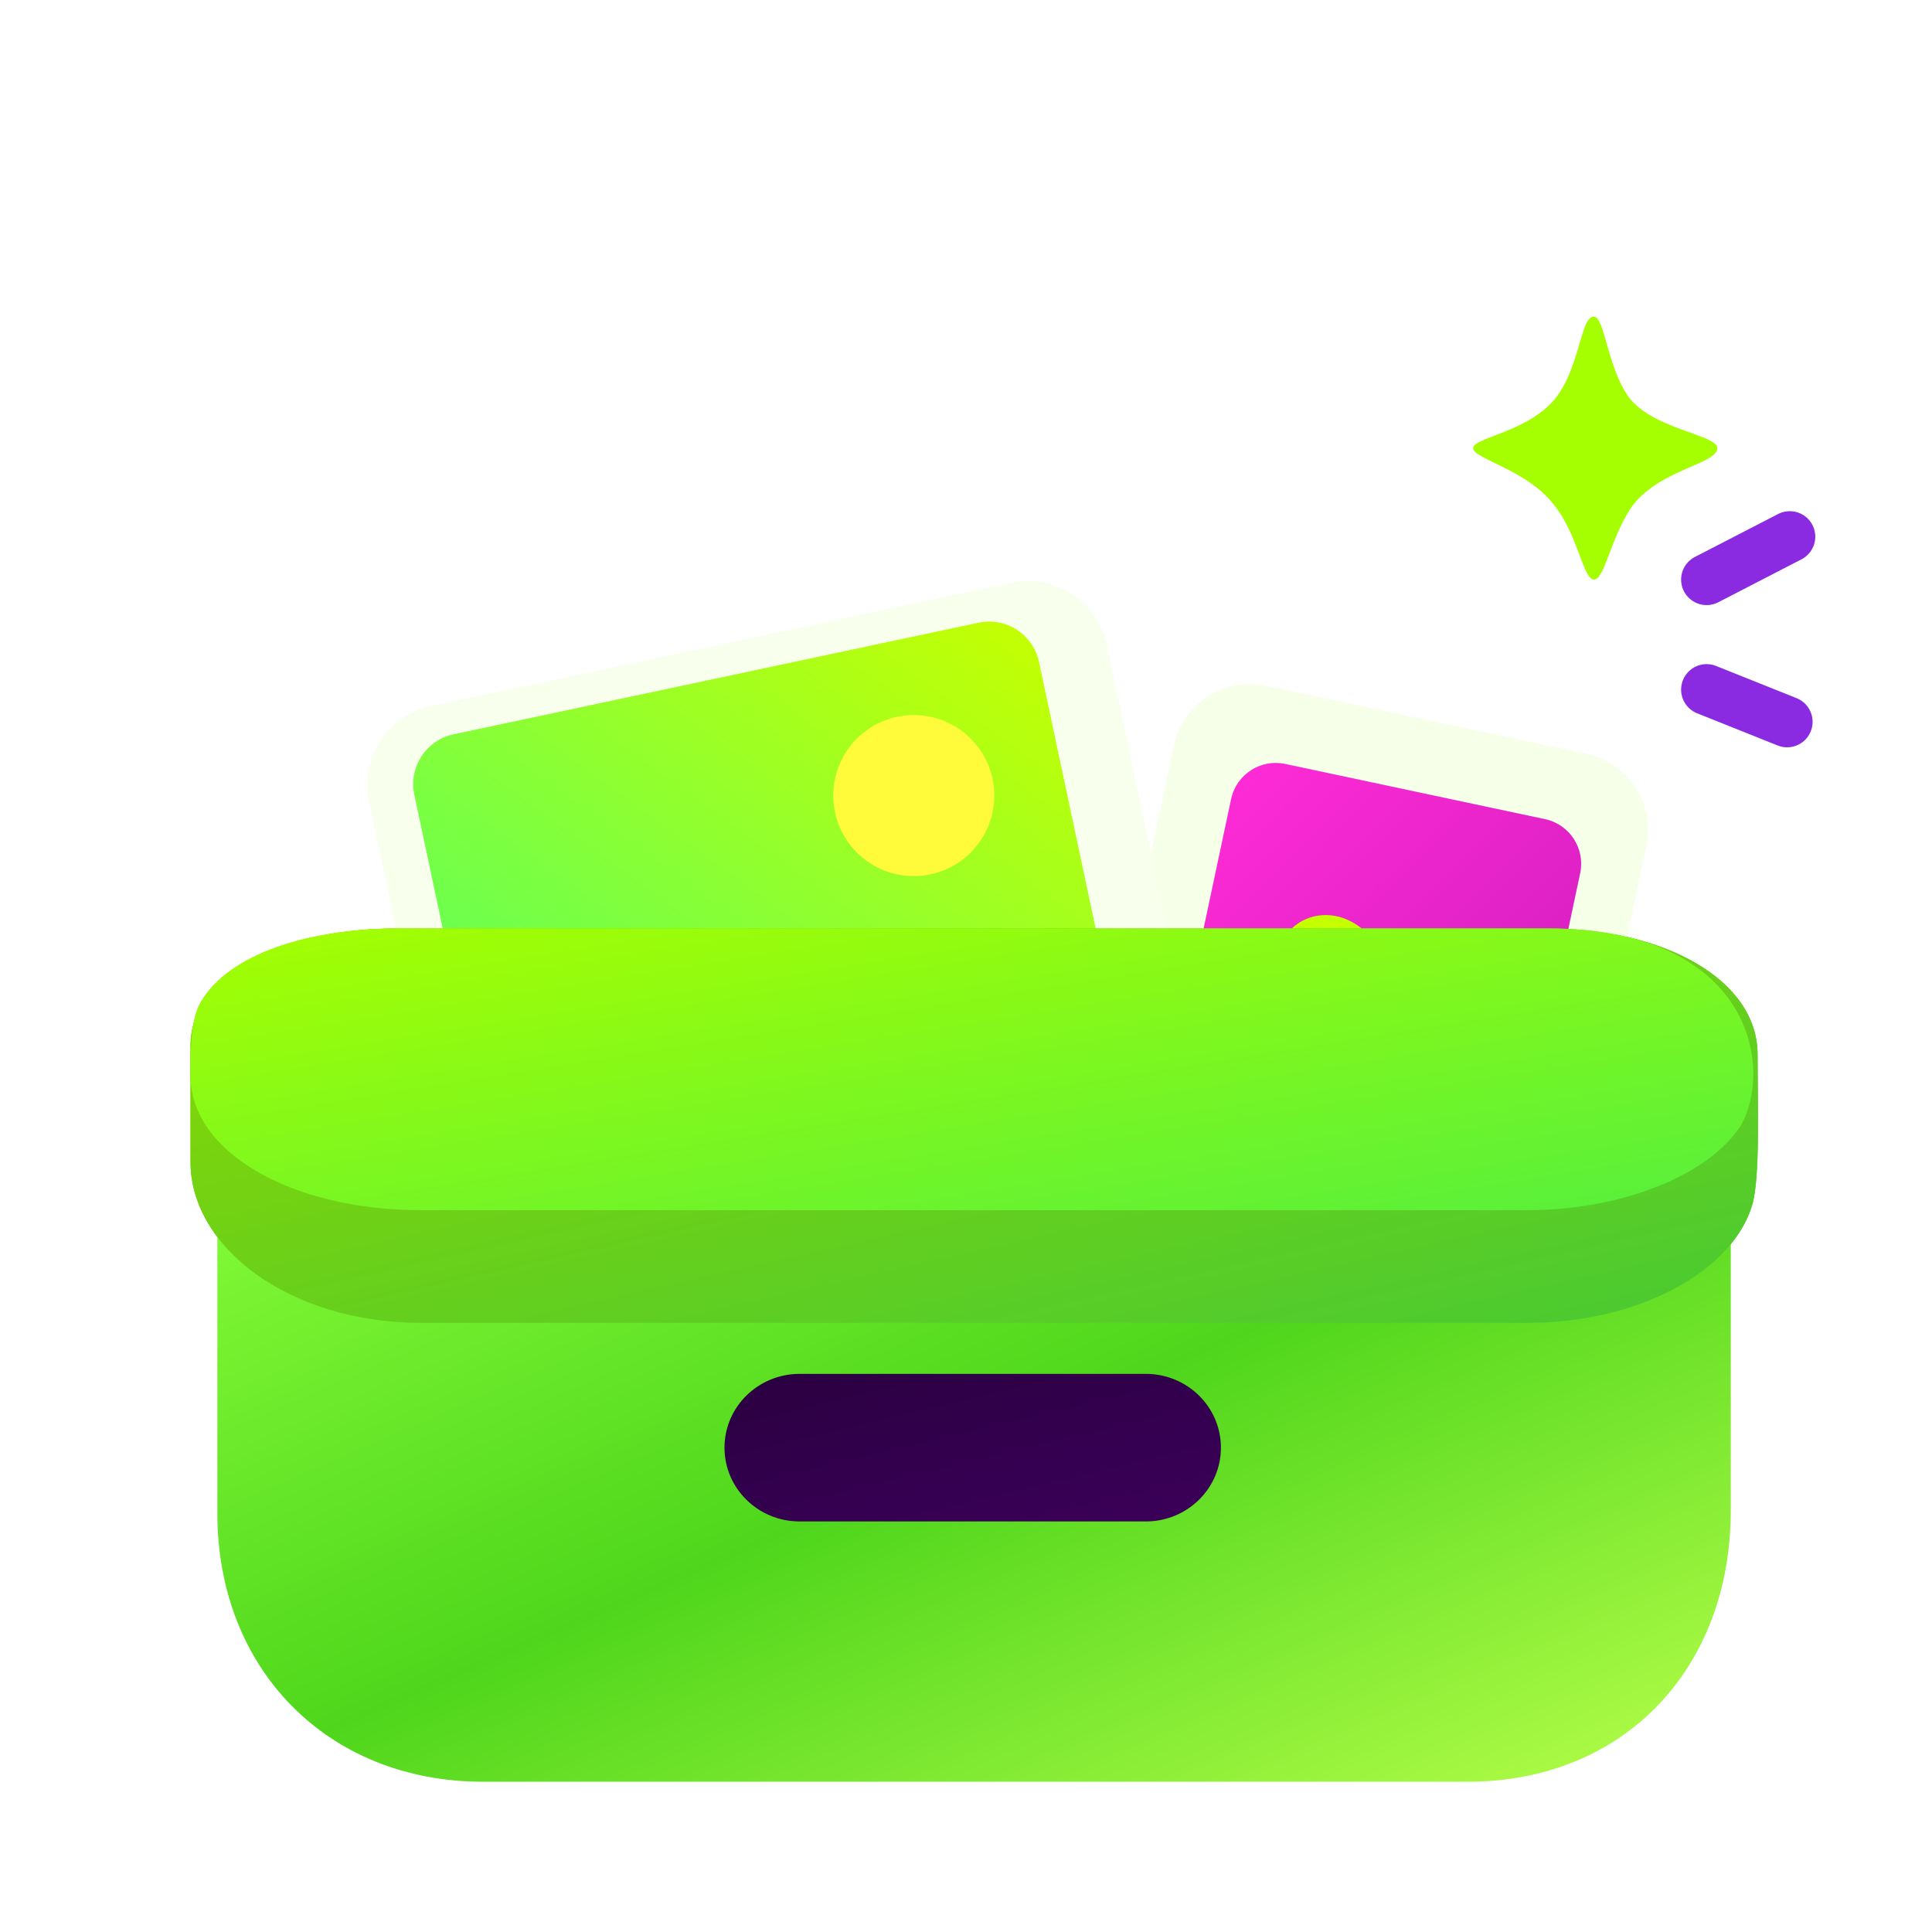
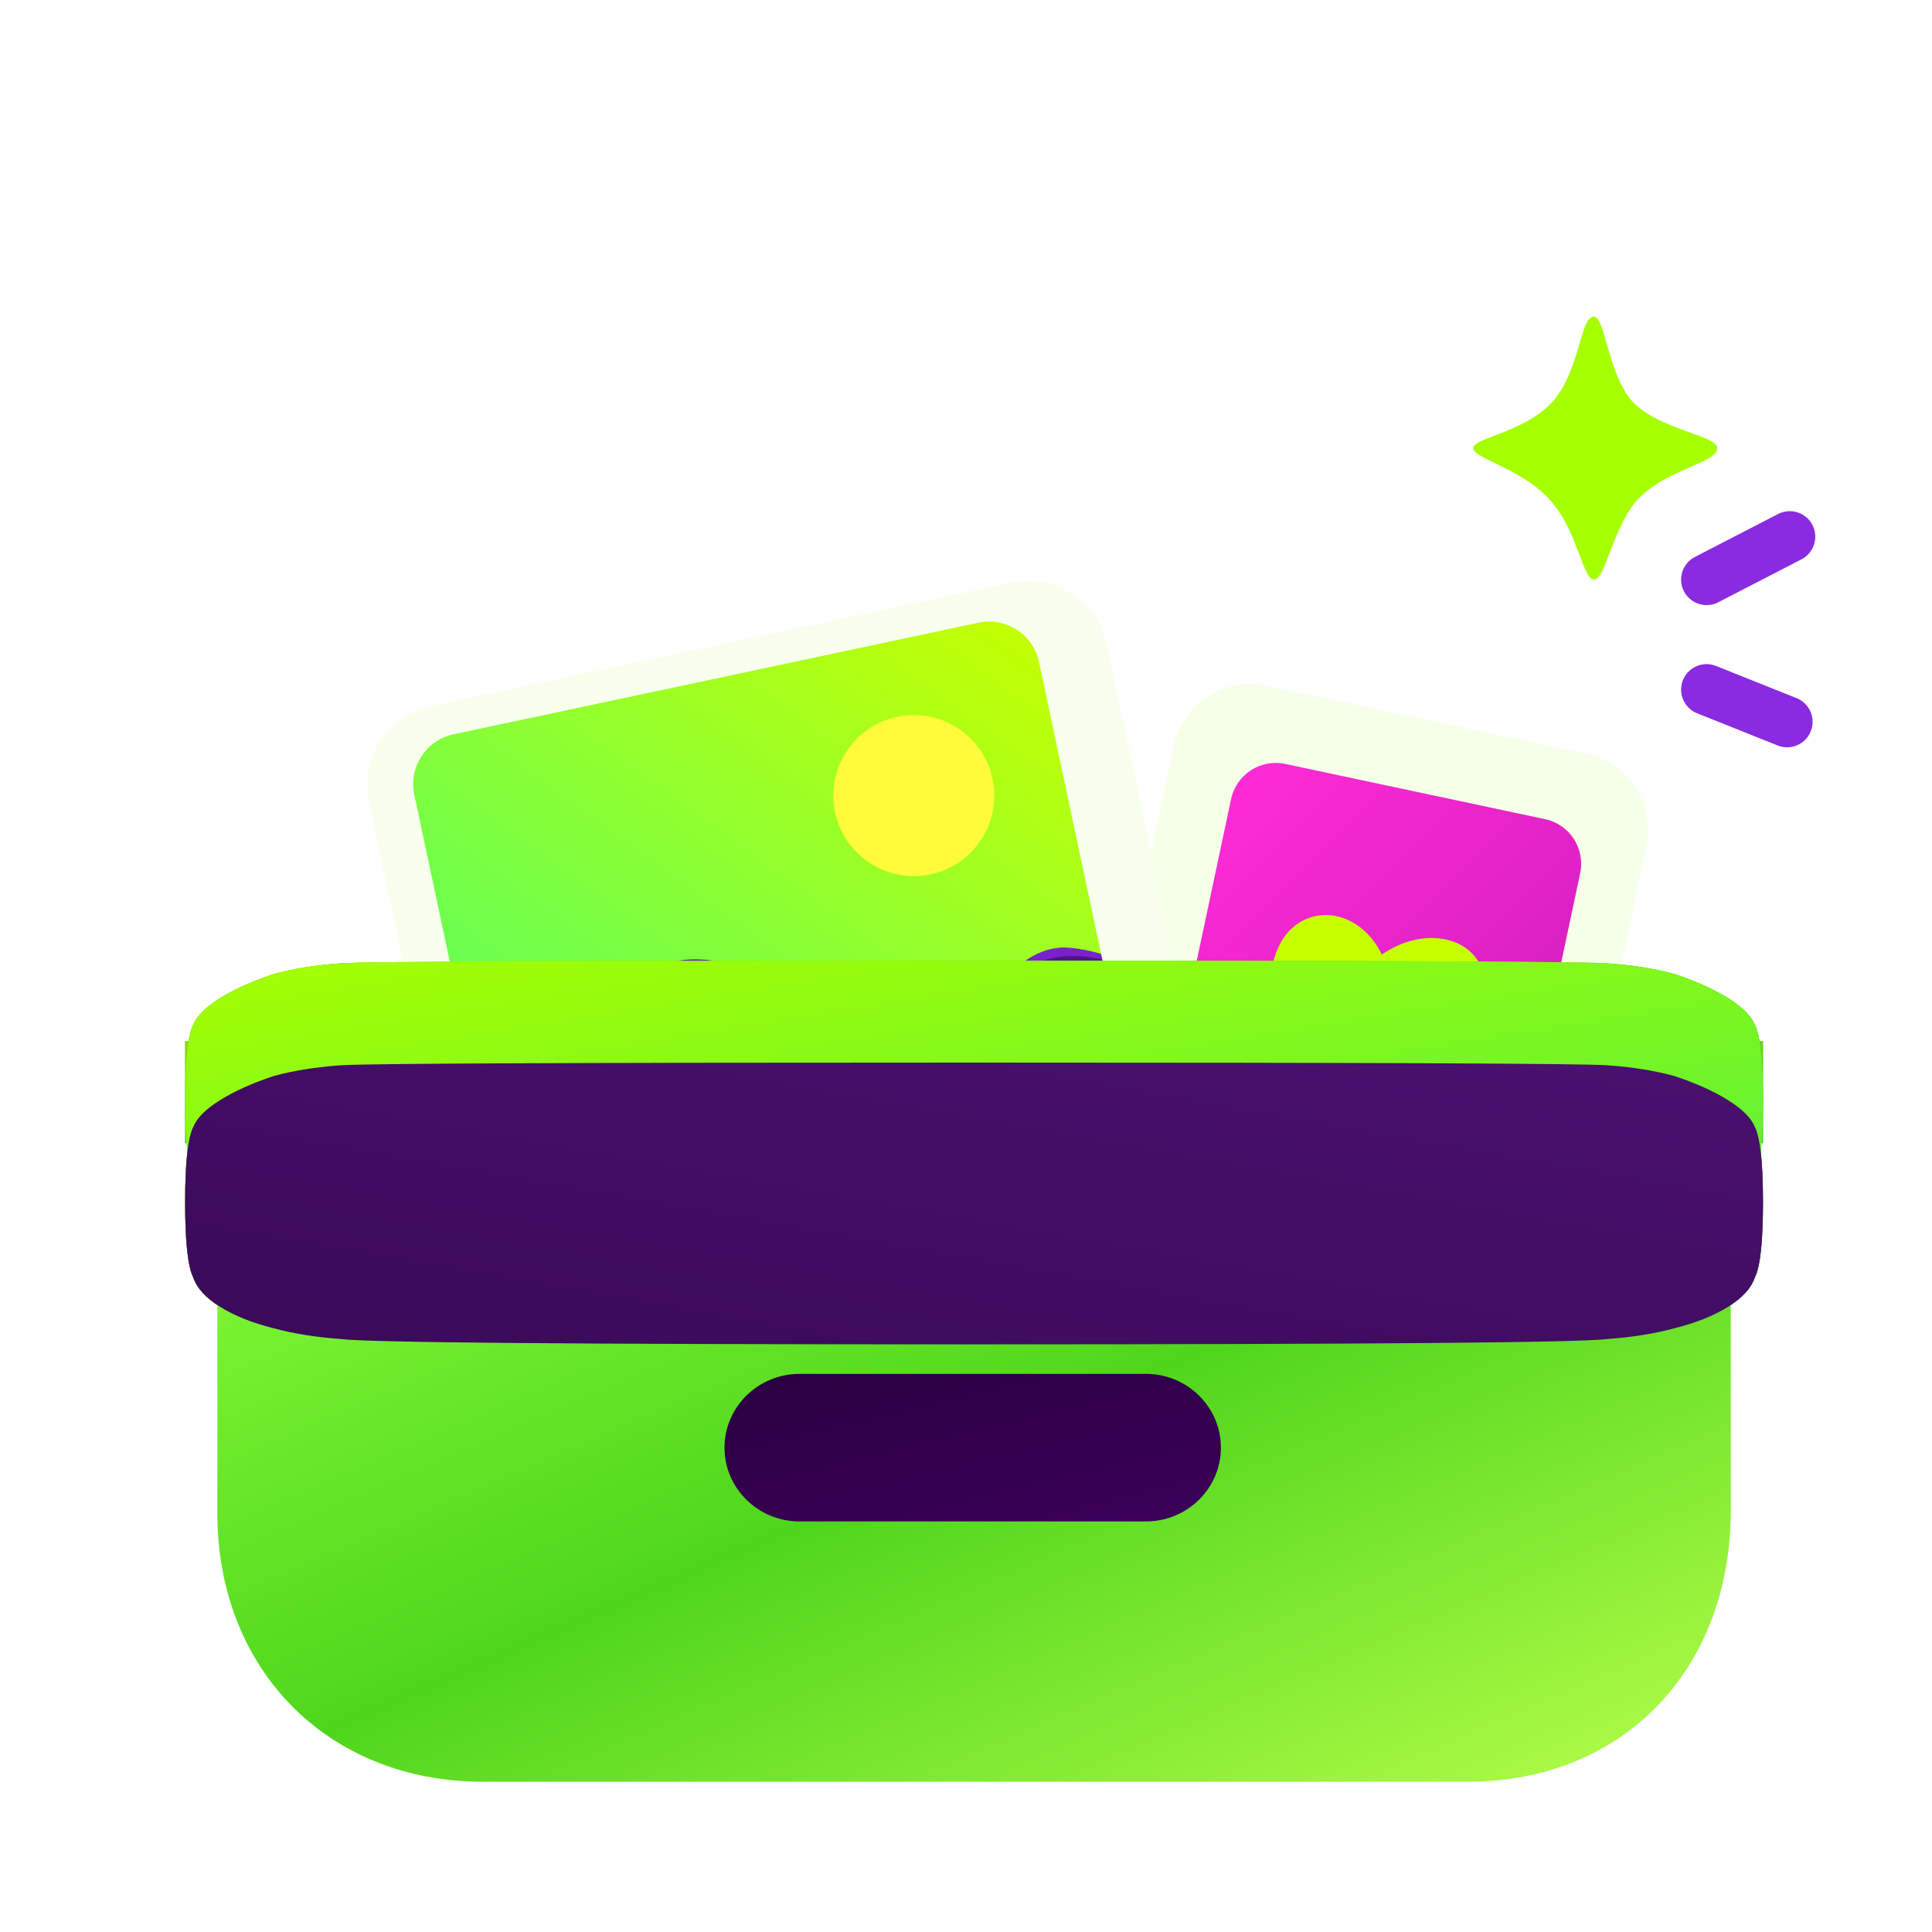
<svg xmlns="http://www.w3.org/2000/svg" viewBox="260 155 720 720" role="img" aria-label="Schuhkarton lädt">
  <defs>
    <linearGradient id="sk-lidTop" x1="0" y1="0" x2="0.9" y2="1">
      <stop stop-color="#a6ff00" />
      <stop offset="1" stop-color="#5af03a" />
    </linearGradient>
    <linearGradient id="sk-lidInside" x1="0" y1="1" x2="1" y2="0">
      <stop stop-color="#3a0a5a" />
      <stop offset="1" stop-color="#4a106e" />
    </linearGradient>
    <linearGradient id="sk-rim" x1="0" y1="0" x2="0.7" y2="1">
      <stop stop-color="#8a2be2" />
      <stop offset="1" stop-color="#6a1ab8" />
    </linearGradient>
    <linearGradient id="sk-box" x1="0" y1="0" x2="1" y2="1">
      <stop stop-color="#8aff3a" />
      <stop offset="0.5" stop-color="#4fd61c" />
      <stop offset="1" stop-color="#b8ff4a" />
    </linearGradient>
    <linearGradient id="sk-slot" x1="0" y1="0" x2="0.8" y2="1">
      <stop stop-color="#2a0040" />
      <stop offset="1" stop-color="#3a0058" />
    </linearGradient>
    <linearGradient id="sk-sky" x1="0" y1="1" x2="1" y2="0">
      <stop stop-color="#3aff7a" />
      <stop offset="1" stop-color="#c6ff00" />
    </linearGradient>
    <linearGradient id="sk-mountains" x1="0" y1="0" x2="1" y2="1">
      <stop stop-color="#6a1ab8" />
      <stop offset="1" stop-color="#8a2be2" />
    </linearGradient>
    <linearGradient id="sk-heartBg" x1="0" y1="0" x2="1" y2="1">
      <stop stop-color="#ff2bd6" />
      <stop offset="1" stop-color="#c41ab8" />
    </linearGradient>
    <clipPath id="sk-scene">
      <rect x="429" y="405" width="238" height="260" rx="19" />
    </clipPath>
    <clipPath id="sk-inbox">
      <rect x="260" y="155" width="720" height="640" />
    </clipPath>
  </defs>
  <style>
    .p1, .p2, .star, .rays { transform-box: fill-box; transform-origin: center; animation: 3.2s infinite both; }
    .p1 { animation-name: sk-p1; }
    .p2 { animation-name: sk-p2; }
    .star { animation-name: sk-star; }
    .rays { animation-name: sk-rays; }
    .lid-still { display: none; }
    @keyframes sk-p1 {
-       0%, 9% { transform: translateY(260px); animation-timing-function: cubic-bezier(.2, .8, .3, 1.2); }
-       21%, 36% { transform: none; animation-timing-function: ease-in; }
-       56%, 100% { transform: translateY(260px); }
+       0%, 17% { transform: translateY(260px); animation-timing-function: cubic-bezier(.2, .8, .3, 1.2); }
+       29%, 41% { transform: none; animation-timing-function: ease-in; }
+       51%, 100% { transform: translateY(260px); }
    }
    @keyframes sk-p2 {
-       0%, 11% { transform: translateY(240px); animation-timing-function: cubic-bezier(.2, .8, .3, 1.25); }
-       24%, 33% { transform: none; animation-timing-function: ease-in; }
-       53%, 100% { transform: translateY(240px); }
+       0%, 19% { transform: translateY(240px); animation-timing-function: cubic-bezier(.2, .8, .3, 1.25); }
+       31%, 39% { transform: none; animation-timing-function: ease-in; }
+       49%, 100% { transform: translateY(240px); }
    }
    @keyframes sk-star {
-       0%, 17% { transform: scale(0) rotate(-90deg); opacity: 0; animation-timing-function: cubic-bezier(.2, .8, .3, 1.4); }
-       26%, 34% { transform: none; opacity: 1; }
-       44%, 100% { transform: scale(0) rotate(45deg); opacity: 0; }
+       0%, 26% { transform: scale(0) rotate(-90deg); opacity: 0; animation-timing-function: cubic-bezier(.2, .8, .3, 1.4); }
+       33%, 39% { transform: none; opacity: 1; }
+       47%, 100% { transform: scale(0) rotate(45deg); opacity: 0; }
    }
    @keyframes sk-rays {
-       0%, 22% { transform: scale(.2); opacity: 0; animation-timing-function: ease-out; }
-       29%, 34% { transform: none; opacity: 1; }
-       42%, 100% { transform: scale(.2); opacity: 0; }
+       0%, 29% { transform: scale(.2); opacity: 0; animation-timing-function: ease-out; }
+       34%, 39% { transform: none; opacity: 1; }
+       45%, 100% { transform: scale(.2); opacity: 0; }
    }
    @media (prefers-reduced-motion: reduce) {
      .p1, .p2, .star, .rays { animation: none; }
      .lid-move { display: none; }
      .lid-still { display: inline; }
    }
  </style>
-   <g class="lid-still">
-     <path fill="url(#sk-lidTop)" d="M306 479C286 451 298 401 322 367C339 341 363 321 401 307L672 222C719 207 740 207 760 220C781 236 795 265 784 294C773 326 745 359 694 392L408 493C357 510 326 515 306 479Z" />
-     <path fill="url(#sk-lidInside)" d="M324 459C339 420 393 400 463 381L722 307C755 297 773 289 783 299C776 331 740 361 694 392L406 493C361 511 338 507 324 484C320 476 320 468 324 459Z" />
+   <path fill="url(#sk-rim)" d="M341 567C341 540 374 526 415 526H831C872 526 905 542 905 571C905 598 870 626 823 626H423C376 626 341 599 341 567Z" />
+   <path fill="#2a063e" d="M368 566C372 548 399 544 432 544H833C858 544 880 555 880 569C880 583 862 592 835 593H406C381 592 368 581 368 566Z" />
+   <g class="lid lid-still">
+     <g fill="url(#sk-lidTop)">
+       <path d="M329 391Q329 442 329 446Q330 451 331 456Q331 460 333 465Q334 469 337 473Q339 477 341 481Q344 485 347 488Q350 492 354 495Q357 498 361 501Q365 503 369 505Q373 507 378 509Q382 510 387 511Q392 512 396 512Q401 513 623 513Q845 513 850 512Q854 512 859 511Q864 510 868 509Q873 507 877 505Q881 503 885 501Q889 498 892 495Q896 492 899 488Q902 485 905 481Q907 477 909 473Q912 469 913 465Q915 460 915 456Q916 451 917 446Q917 442 917 391Q917 339 917 335Q916 330 915 326Q915 321 913 317Q912 312 909 308Q907 304 905 300Q902 296 899 293Q896 289 892 286Q889 283 885 281Q881 278 877 276Q873 274 868 272Q864 271 859 270Q854 269 850 269Q845 268 623 268Q401 268 396 269Q392 269 387 270Q382 271 378 272Q373 274 369 276Q365 278 361 281Q357 283 354 286Q350 289 347 293Q344 296 341 300Q339 304 337 308Q334 312 333 317Q331 321 331 326Q330 330 329 335Q329 339 329 391Z" />
+       <path d="M329 398Q329 449 329 454Q330 458 331 463Q331 467 333 472Q334 476 337 480Q339 485 341 488Q344 492 347 496Q350 499 354 502Q357 505 361 508Q365 511 369 513Q373 515 378 516Q382 518 387 519Q392 519 396 520Q401 520 623 520Q845 520 850 520Q854 519 859 519Q864 518 868 516Q873 515 877 513Q881 511 885 508Q889 505 892 502Q896 499 899 496Q902 492 905 488Q907 485 909 480Q912 476 913 472Q915 467 915 463Q916 458 917 454Q917 449 917 398Q917 347 917 342Q916 337 915 333Q915 328 913 324Q912 320 909 315Q907 311 905 307Q902 304 899 300Q896 297 892 293Q889 290 885 288Q881 285 877 283Q873 281 868 280Q864 278 859 277Q854 276 850 276Q845 276 623 276Q401 276 396 276Q392 276 387 277Q382 278 378 280Q373 281 369 283Q365 285 361 288Q357 290 354 293Q350 297 347 300Q344 304 341 307Q339 311 337 315Q334 320 333 324Q331 328 331 333Q330 337 329 342Q329 347 329 398Z" />
+       <path d="M329 442L917 442L917 449L329 449Z" />
+     </g>
+     <g fill="#000" opacity=".15">
+       <path d="M329 391Q329 442 329 446Q330 451 331 456Q331 460 333 465Q334 469 337 473Q339 477 341 481Q344 485 347 488Q350 492 354 495Q357 498 361 501Q365 503 369 505Q373 507 378 509Q382 510 387 511Q392 512 396 512Q401 513 623 513Q845 513 850 512Q854 512 859 511Q864 510 868 509Q873 507 877 505Q881 503 885 501Q889 498 892 495Q896 492 899 488Q902 485 905 481Q907 477 909 473Q912 469 913 465Q915 460 915 456Q916 451 917 446Q917 442 917 391Q917 339 917 335Q916 330 915 326Q915 321 913 317Q912 312 909 308Q907 304 905 300Q902 296 899 293Q896 289 892 286Q889 283 885 281Q881 278 877 276Q873 274 868 272Q864 271 859 270Q854 269 850 269Q845 268 623 268Q401 268 396 269Q392 269 387 270Q382 271 378 272Q373 274 369 276Q365 278 361 281Q357 283 354 286Q350 289 347 293Q344 296 341 300Q339 304 337 308Q334 312 333 317Q331 321 331 326Q330 330 329 335Q329 339 329 391Z" />
+       <path d="M329 398Q329 449 329 454Q330 458 331 463Q331 467 333 472Q334 476 337 480Q339 485 341 488Q344 492 347 496Q350 499 354 502Q357 505 361 508Q365 511 369 513Q373 515 378 516Q382 518 387 519Q392 519 396 520Q401 520 623 520Q845 520 850 520Q854 519 859 519Q864 518 868 516Q873 515 877 513Q881 511 885 508Q889 505 892 502Q896 499 899 496Q902 492 905 488Q907 485 909 480Q912 476 913 472Q915 467 915 463Q916 458 917 454Q917 449 917 398Q917 347 917 342Q916 337 915 333Q915 328 913 324Q912 320 909 315Q907 311 905 307Q902 304 899 300Q896 297 892 293Q889 290 885 288Q881 285 877 283Q873 281 868 280Q864 278 859 277Q854 276 850 276Q845 276 623 276Q401 276 396 276Q392 276 387 277Q382 278 378 280Q373 281 369 283Q365 285 361 288Q357 290 354 293Q350 297 347 300Q344 304 341 307Q339 311 337 315Q334 320 333 324Q331 328 331 333Q330 337 329 342Q329 347 329 398Z" />
+       <path d="M329 442L917 442L917 449L329 449Z" />
+     </g>
+     <path fill="url(#sk-lidInside)" d="M329 398Q329 449 329 454Q330 458 331 463Q331 467 333 472Q334 476 337 480Q339 485 341 488Q344 492 347 496Q350 499 354 502Q357 505 361 508Q365 511 369 513Q373 515 378 516Q382 518 387 519Q392 519 396 520Q401 520 623 520Q845 520 850 520Q854 519 859 519Q864 518 868 516Q873 515 877 513Q881 511 885 508Q889 505 892 502Q896 499 899 496Q902 492 905 488Q907 485 909 480Q912 476 913 472Q915 467 915 463Q916 458 917 454Q917 449 917 398Q917 347 917 342Q916 337 915 333Q915 328 913 324Q912 320 909 315Q907 311 905 307Q902 304 899 300Q896 297 892 293Q889 290 885 288Q881 285 877 283Q873 281 868 280Q864 278 859 277Q854 276 850 276Q845 276 623 276Q401 276 396 276Q392 276 387 277Q382 278 378 280Q373 281 369 283Q365 285 361 288Q357 290 354 293Q350 297 347 300Q344 304 341 307Q339 311 337 315Q334 320 333 324Q331 328 331 333Q330 337 329 342Q329 347 329 398Z" />
  </g>
  <g class="lid-move">
    <g>
-       <animate attributeName="display" dur="3.2s" repeatCount="indefinite" calcMode="discrete" keyTimes="0;0.1;0.52" values="none;inline;none" />
+       <animate attributeName="display" dur="3.2s" repeatCount="indefinite" calcMode="discrete" keyTimes="0;0.065;0.622" values="none;inline;none" />
      <g id="sk-lidMove">
-         <path fill="url(#sk-lidTop)" d="M331 545C331 560 331 574 331 588C331 620 368 648 417 648C554.3 648 691.7 648 829 648C872 648 906 628 913 604C916 594 915 566 915 548C915 520 880 501 837 501C694.3 501 551.7 501 409 501C366 501 331 517 331 545Z">
-           <animate attributeName="d" dur="3.2s" repeatCount="indefinite" calcMode="spline" keyTimes="0;0.04;0.1;0.19;0.31;0.52;0.66;1" keySplines="0 0 1 1;.4 0 1 .8;0 .3 .3 1;0 0 1 1;.45 0 .8 .55;.2 .45 .4 1;0 0 1 1" values="M331 545C331 560 331 574 331 588C331 620 368 648 417 648C554.3 648 691.7 648 829 648C872 648 906 628 913 604C916 594 915 566 915 548C915 520 880 501 837 501C694.3 501 551.7 501 409 501C366 501 331 517 331 545Z;M331 545C331 560 331 574 331 588C331 620 368 648 417 648C554.3 648 691.7 648 829 648C872 648 906 628 913 604C916 594 915 566 915 548C915 520 880 501 837 501C694.3 501 551.7 501 409 501C366 501 331 517 331 545Z;M331 503.6C331 505.4 331 507.1 331 508.8C331 512.6 368 516 417 516C554.3 516 691.7 516 829 516C872 516 906 513.6 913 510.7C916 509.5 915 506.2 915 504C915 500.6 880 498.4 837 498.4C694.3 498.4 551.7 498.4 409 498.4C366 498.4 331 500.3 331 503.6Z;M306 479C286 451 298 401 322 367C339 341 363 321 401 307C491.3 278.7 581.7 250.3 672 222C719 207 740 207 760 220C781 236 795 265 784 294C773 326 745 359 694 392C598.7 425.7 503.3 459.3 408 493C357 510 326 515 306 479Z;M306 479C286 451 298 401 322 367C339 341 363 321 401 307C491.3 278.7 581.7 250.3 672 222C719 207 740 207 760 220C781 236 795 265 784 294C773 326 745 359 694 392C598.7 425.7 503.3 459.3 408 493C357 510 326 515 306 479Z;M331 503.6C331 505.4 331 507.1 331 508.8C331 512.6 368 516 417 516C554.3 516 691.7 516 829 516C872 516 906 513.6 913 510.7C916 509.5 915 506.2 915 504C915 500.6 880 498.4 837 498.4C694.3 498.4 551.7 498.4 409 498.4C366 498.4 331 500.3 331 503.6Z;M331 545C331 560 331 574 331 588C331 620 368 648 417 648C554.3 648 691.7 648 829 648C872 648 906 628 913 604C916 594 915 566 915 548C915 520 880 501 837 501C694.3 501 551.7 501 409 501C366 501 331 517 331 545Z;M331 545C331 560 331 574 331 588C331 620 368 648 417 648C554.3 648 691.7 648 829 648C872 648 906 628 913 604C916 594 915 566 915 548C915 520 880 501 837 501C694.3 501 551.7 501 409 501C366 501 331 517 331 545Z" />
-         </path>
-         <path fill="#000" opacity=".16" d="M331 545C331 560 331 574 331 588C331 620 368 648 417 648C554.3 648 691.7 648 829 648C872 648 906 628 913 604C916 594 915 566 915 548C915 520 880 501 837 501C694.3 501 551.7 501 409 501C366 501 331 517 331 545Z">
-           <animate attributeName="d" dur="3.2s" repeatCount="indefinite" calcMode="spline" keyTimes="0;0.04;0.1;0.19;0.31;0.52;0.66;1" keySplines="0 0 1 1;.4 0 1 .8;0 .3 .3 1;0 0 1 1;.45 0 .8 .55;.2 .45 .4 1;0 0 1 1" values="M331 545C331 560 331 574 331 588C331 620 368 648 417 648C554.3 648 691.7 648 829 648C872 648 906 628 913 604C916 594 915 566 915 548C915 520 880 501 837 501C694.3 501 551.7 501 409 501C366 501 331 517 331 545Z;M331 545C331 560 331 574 331 588C331 620 368 648 417 648C554.3 648 691.7 648 829 648C872 648 906 628 913 604C916 594 915 566 915 548C915 520 880 501 837 501C694.3 501 551.7 501 409 501C366 501 331 517 331 545Z;M331 503.6C331 505.4 331 507.1 331 508.8C331 512.6 368 516 417 516C554.3 516 691.7 516 829 516C872 516 906 513.6 913 510.7C916 509.5 915 506.2 915 504C915 500.6 880 498.4 837 498.4C694.3 498.4 551.7 498.4 409 498.4C366 498.4 331 500.3 331 503.6Z;M306 479C286 451 298 401 322 367C339 341 363 321 401 307C491.3 278.7 581.7 250.3 672 222C719 207 740 207 760 220C781 236 795 265 784 294C773 326 745 359 694 392C598.7 425.7 503.3 459.3 408 493C357 510 326 515 306 479Z;M306 479C286 451 298 401 322 367C339 341 363 321 401 307C491.3 278.7 581.7 250.3 672 222C719 207 740 207 760 220C781 236 795 265 784 294C773 326 745 359 694 392C598.7 425.7 503.3 459.3 408 493C357 510 326 515 306 479Z;M331 503.6C331 505.4 331 507.1 331 508.8C331 512.6 368 516 417 516C554.3 516 691.7 516 829 516C872 516 906 513.6 913 510.7C916 509.5 915 506.2 915 504C915 500.6 880 498.4 837 498.4C694.3 498.4 551.7 498.4 409 498.4C366 498.4 331 500.3 331 503.6Z;M331 545C331 560 331 574 331 588C331 620 368 648 417 648C554.3 648 691.7 648 829 648C872 648 906 628 913 604C916 594 915 566 915 548C915 520 880 501 837 501C694.3 501 551.7 501 409 501C366 501 331 517 331 545Z;M331 545C331 560 331 574 331 588C331 620 368 648 417 648C554.3 648 691.7 648 829 648C872 648 906 628 913 604C916 594 915 566 915 548C915 520 880 501 837 501C694.3 501 551.7 501 409 501C366 501 331 517 331 545Z" />
-           <animate attributeName="opacity" dur="3.2s" repeatCount="indefinite" keyTimes="0;0.1;0.19;0.31;0.52;1" values=".16;.16;0;0;.16;.16" />
-         </path>
-         <path fill="url(#sk-lidTop)" d="M331 556C331 584 368 606 417 606C554.3 606 691.7 606 829 606C866 606 898 592 909 574C921 552 912 501 837 501C694.3 501 551.7 501 409 501C372 501 343 512 334 530C331 537 331 547 331 556Z">
-           <animate attributeName="d" dur="3.2s" repeatCount="indefinite" calcMode="spline" keyTimes="0;0.04;0.1;0.19;0.31;0.52;0.66;1" keySplines="0 0 1 1;.4 0 1 .8;0 .3 .3 1;0 0 1 1;.45 0 .8 .55;.2 .45 .4 1;0 0 1 1" values="M331 556C331 584 368 606 417 606C554.3 606 691.7 606 829 606C866 606 898 592 909 574C921 552 912 501 837 501C694.3 501 551.7 501 409 501C372 501 343 512 334 530C331 537 331 547 331 556Z;M331 556C331 584 368 606 417 606C554.3 606 691.7 606 829 606C866 606 898 592 909 574C921 552 912 501 837 501C694.3 501 551.7 501 409 501C372 501 343 512 334 530C331 537 331 547 331 556Z;M331 499.7C331 500.6 368 501.2 417 501.2C554.3 501.2 691.7 501.2 829 501.2C866 501.2 898 500.8 909 500.3C921 499.6 912 498.1 837 498.1C694.3 498.1 551.7 498.1 409 498.1C372 498.1 343 498.4 334 499C331 499.2 331 499.5 331 499.7Z;M324 459C339 420 393 400 463 381C549.3 356.3 635.7 331.7 722 307C755 297 773 289 783 299C776 331 740 361 694 392C598 425.7 502 459.3 406 493C361 511 338 507 324 484C320 476 320 468 324 459Z;M324 459C339 420 393 400 463 381C549.3 356.3 635.7 331.7 722 307C755 297 773 289 783 299C776 331 740 361 694 392C598 425.7 502 459.3 406 493C361 511 338 507 324 484C320 476 320 468 324 459Z;M331 499.7C331 500.6 368 501.2 417 501.2C554.3 501.2 691.7 501.2 829 501.2C866 501.2 898 500.8 909 500.3C921 499.6 912 498.1 837 498.1C694.3 498.1 551.7 498.1 409 498.1C372 498.1 343 498.4 334 499C331 499.2 331 499.5 331 499.7Z;M331 556C331 584 368 606 417 606C554.3 606 691.7 606 829 606C866 606 898 592 909 574C921 552 912 501 837 501C694.3 501 551.7 501 409 501C372 501 343 512 334 530C331 537 331 547 331 556Z;M331 556C331 584 368 606 417 606C554.3 606 691.7 606 829 606C866 606 898 592 909 574C921 552 912 501 837 501C694.3 501 551.7 501 409 501C372 501 343 512 334 530C331 537 331 547 331 556Z" />
-           <animate attributeName="visibility" dur="3.2s" repeatCount="indefinite" calcMode="discrete" keyTimes="0;0.1;0.52" values="visible;hidden;visible" />
-         </path>
-         <path fill="url(#sk-lidInside)" d="M331 556C331 584 368 606 417 606C554.3 606 691.7 606 829 606C866 606 898 592 909 574C921 552 912 501 837 501C694.3 501 551.7 501 409 501C372 501 343 512 334 530C331 537 331 547 331 556Z" visibility="hidden">
-           <animate attributeName="d" dur="3.2s" repeatCount="indefinite" calcMode="spline" keyTimes="0;0.04;0.1;0.19;0.31;0.52;0.66;1" keySplines="0 0 1 1;.4 0 1 .8;0 .3 .3 1;0 0 1 1;.45 0 .8 .55;.2 .45 .4 1;0 0 1 1" values="M331 556C331 584 368 606 417 606C554.3 606 691.7 606 829 606C866 606 898 592 909 574C921 552 912 501 837 501C694.3 501 551.7 501 409 501C372 501 343 512 334 530C331 537 331 547 331 556Z;M331 556C331 584 368 606 417 606C554.3 606 691.7 606 829 606C866 606 898 592 909 574C921 552 912 501 837 501C694.3 501 551.7 501 409 501C372 501 343 512 334 530C331 537 331 547 331 556Z;M331 499.7C331 500.6 368 501.2 417 501.2C554.3 501.2 691.7 501.2 829 501.2C866 501.2 898 500.8 909 500.3C921 499.6 912 498.1 837 498.1C694.3 498.1 551.7 498.1 409 498.1C372 498.1 343 498.4 334 499C331 499.2 331 499.5 331 499.7Z;M324 459C339 420 393 400 463 381C549.3 356.3 635.7 331.7 722 307C755 297 773 289 783 299C776 331 740 361 694 392C598 425.7 502 459.3 406 493C361 511 338 507 324 484C320 476 320 468 324 459Z;M324 459C339 420 393 400 463 381C549.3 356.3 635.7 331.7 722 307C755 297 773 289 783 299C776 331 740 361 694 392C598 425.7 502 459.3 406 493C361 511 338 507 324 484C320 476 320 468 324 459Z;M331 499.7C331 500.6 368 501.2 417 501.2C554.3 501.2 691.7 501.2 829 501.2C866 501.2 898 500.8 909 500.3C921 499.6 912 498.1 837 498.1C694.3 498.1 551.7 498.1 409 498.1C372 498.1 343 498.4 334 499C331 499.2 331 499.5 331 499.7Z;M331 556C331 584 368 606 417 606C554.3 606 691.7 606 829 606C866 606 898 592 909 574C921 552 912 501 837 501C694.3 501 551.7 501 409 501C372 501 343 512 334 530C331 537 331 547 331 556Z;M331 556C331 584 368 606 417 606C554.3 606 691.7 606 829 606C866 606 898 592 909 574C921 552 912 501 837 501C694.3 501 551.7 501 409 501C372 501 343 512 334 530C331 537 331 547 331 556Z" />
-           <animate attributeName="visibility" dur="3.2s" repeatCount="indefinite" calcMode="discrete" keyTimes="0;0.1;0.52" values="hidden;visible;hidden" />
-         </path>
+         <g fill="url(#sk-lidTop)">
+           <g id="sk-lidShape">
+             <path id="sk-lidT" d="M329 565Q329 543 332 537Q334 532 342 527Q350 522 362 518Q373 515 387 514Q401 513 623 513Q845 513 859 514Q873 515 884 518Q896 522 904 527Q912 532 914 537Q917 543 917 565Q917 587 914 593Q912 599 904 604Q896 609 884 612Q873 615 859 616Q845 618 623 618Q401 618 387 616Q373 615 362 612Q350 609 342 604Q334 599 332 593Q329 587 329 565Z">
+               <animate attributeName="d" dur="3.2s" repeatCount="indefinite" keyTimes="0;0.05;0.059;0.065;0.068;0.086;0.103;0.121;0.139;0.157;0.174;0.192;0.21;0.53;0.551;0.573;0.594;0.615;0.622;0.634;0.636;0.657;0.679;0.7;0.735;0.77;1" values="M329 565Q329 543 332 537Q334 532 342 527Q350 522 362 518Q373 515 387 514Q401 513 623 513Q845 513 859 514Q873 515 884 518Q896 522 904 527Q912 532 914 537Q917 543 917 565Q917 587 914 593Q912 599 904 604Q896 609 884 612Q873 615 859 616Q845 618 623 618Q401 618 387 616Q373 615 362 612Q350 609 342 604Q334 599 332 593Q329 587 329 565Z;M329 565Q329 543 332 537Q334 532 342 527Q350 522 362 518Q373 515 387 514Q401 513 623 513Q845 513 859 514Q873 515 884 518Q896 522 904 527Q912 532 914 537Q917 543 917 565Q917 587 914 593Q912 599 904 604Q896 609 884 612Q873 615 859 616Q845 618 623 618Q401 618 387 616Q373 615 362 612Q350 609 342 604Q334 599 332 593Q329 587 329 565Z;M329 513Q329 513 332 513Q334 513 342 513Q350 513 362 513Q373 513 387 513Q401 513 623 513Q845 513 859 513Q873 513 884 513Q896 513 904 513Q912 513 914 513Q917 513 917 513Q917 513 914 513Q912 513 904 513Q896 513 884 513Q873 513 859 513Q845 513 623 513Q401 513 387 513Q373 513 362 513Q350 513 342 513Q334 513 332 513Q329 513 329 513Z;M329 481Q329 494 332 498Q334 501 342 504Q350 507 362 509Q373 511 387 512Q401 513 623 513Q845 513 859 512Q873 511 884 509Q896 507 904 504Q912 501 914 498Q917 494 917 481Q917 467 914 464Q912 460 904 457Q896 454 884 452Q873 450 859 449Q845 449 623 449Q401 449 387 449Q373 450 362 452Q350 454 342 457Q334 460 332 464Q329 467 329 481Z;M329 468Q329 487 332 492Q334 497 342 501Q350 505 362 508Q373 511 387 512Q401 513 623 513Q845 513 859 512Q873 511 884 508Q896 505 904 501Q912 497 914 492Q917 487 917 468Q917 450 914 445Q912 440 904 436Q896 431 884 429Q873 426 859 425Q845 424 623 424Q401 424 387 425Q373 426 362 429Q350 431 342 436Q334 440 332 445Q329 450 329 468Z;M329 413Q329 455 332 466Q334 477 342 486Q350 496 362 502Q373 508 387 511Q401 513 623 513Q845 513 859 511Q873 508 884 502Q896 496 904 486Q912 477 914 466Q917 455 917 413Q917 372 914 361Q912 350 904 340Q896 331 884 325Q873 319 859 316Q845 314 623 314Q401 314 387 316Q373 319 362 325Q350 331 342 340Q334 350 332 361Q329 372 329 413Z;M329 394Q329 444 332 457Q334 470 342 481Q350 492 362 500Q373 507 387 510Q401 513 623 513Q845 513 859 510Q873 507 884 500Q896 492 904 481Q912 470 914 457Q917 444 917 394Q917 344 914 330Q912 317 904 306Q896 295 884 287Q873 280 859 277Q845 275 623 275Q401 275 387 277Q373 280 362 287Q350 295 342 306Q334 317 332 330Q329 344 329 394Z;M329 389Q329 441 332 455Q334 468 342 480Q350 492 362 499Q373 507 387 510Q401 513 623 513Q845 513 859 510Q873 507 884 499Q896 492 904 480Q912 468 914 455Q917 441 917 389Q917 337 914 324Q912 310 904 298Q896 287 884 279Q873 271 859 268Q845 266 623 266Q401 266 387 268Q373 271 362 279Q350 287 342 298Q334 310 332 324Q329 337 329 389Z;M329 389Q329 441 332 455Q334 468 342 480Q350 492 362 499Q373 507 387 510Q401 513 623 513Q845 513 859 510Q873 507 884 499Q896 492 904 480Q912 468 914 455Q917 441 917 389Q917 337 914 323Q912 309 904 298Q896 286 884 278Q873 270 859 267Q845 265 623 265Q401 265 387 267Q373 270 362 278Q350 286 342 298Q334 309 332 323Q329 337 329 389Z;M329 389Q329 441 332 455Q334 468 342 480Q350 492 362 499Q373 507 387 510Q401 513 623 513Q845 513 859 510Q873 507 884 499Q896 492 904 480Q912 468 914 455Q917 441 917 389Q917 337 914 323Q912 309 904 298Q896 286 884 278Q873 270 859 268Q845 265 623 265Q401 265 387 268Q373 270 362 278Q350 286 342 298Q334 309 332 323Q329 337 329 389Z;M329 389Q329 441 332 455Q334 468 342 480Q350 492 362 499Q373 507 387 510Q401 513 623 513Q845 513 859 510Q873 507 884 499Q896 492 904 480Q912 468 914 455Q917 441 917 389Q917 337 914 324Q912 310 904 298Q896 287 884 279Q873 271 859 268Q845 266 623 266Q401 266 387 268Q373 271 362 279Q350 287 342 298Q334 310 332 324Q329 337 329 389Z;M329 390Q329 441 332 455Q334 469 342 480Q350 492 362 500Q373 507 387 510Q401 513 623 513Q845 513 859 510Q873 507 884 500Q896 492 904 480Q912 469 914 455Q917 441 917 390Q917 339 914 325Q912 311 904 300Q896 288 884 280Q873 273 859 270Q845 267 623 267Q401 267 387 270Q373 273 362 280Q350 288 342 300Q334 311 332 325Q329 339 329 390Z;M329 391Q329 442 332 455Q334 469 342 480Q350 492 362 500Q373 507 387 510Q401 513 623 513Q845 513 859 510Q873 507 884 500Q896 492 904 480Q912 469 914 455Q917 442 917 391Q917 339 914 326Q912 312 904 301Q896 289 884 282Q873 274 859 271Q845 268 623 268Q401 268 387 271Q373 274 362 282Q350 289 342 301Q334 312 332 326Q329 339 329 391Z;M329 391Q329 442 332 455Q334 469 342 480Q350 492 362 500Q373 507 387 510Q401 513 623 513Q845 513 859 510Q873 507 884 500Q896 492 904 480Q912 469 914 455Q917 442 917 391Q917 339 914 326Q912 312 904 301Q896 289 884 282Q873 274 859 271Q845 268 623 268Q401 268 387 271Q373 274 362 282Q350 289 342 301Q334 312 332 326Q329 339 329 391Z;M329 391Q329 442 332 456Q334 469 342 481Q350 492 362 500Q373 507 387 510Q401 513 623 513Q845 513 859 510Q873 507 884 500Q896 492 904 481Q912 469 914 456Q917 442 917 391Q917 340 914 326Q912 313 904 301Q896 290 884 282Q873 275 859 272Q845 269 623 269Q401 269 387 272Q373 275 362 282Q350 290 342 301Q334 313 332 326Q329 340 329 391Z;M329 394Q329 444 332 457Q334 470 342 481Q350 493 362 500Q373 507 387 510Q401 513 623 513Q845 513 859 510Q873 507 884 500Q896 493 904 481Q912 470 914 457Q917 444 917 394Q917 344 914 331Q912 318 904 306Q896 295 884 288Q873 280 859 278Q845 275 623 275Q401 275 387 278Q373 280 362 288Q350 295 342 306Q334 318 332 331Q329 344 329 394Z;M329 408Q329 452 332 463Q334 475 342 485Q350 495 362 501Q373 508 387 510Q401 513 623 513Q845 513 859 510Q873 508 884 501Q896 495 904 485Q912 475 914 463Q917 452 917 408Q917 364 914 352Q912 340 904 330Q896 321 884 314Q873 307 859 305Q845 303 623 303Q401 303 387 305Q373 307 362 314Q350 321 342 330Q334 340 332 352Q329 364 329 408Z;M329 455Q329 479 332 486Q334 492 342 498Q350 503 362 507Q373 510 387 511Q401 513 623 513Q845 513 859 511Q873 510 884 507Q896 503 904 498Q912 492 914 486Q917 479 917 455Q917 431 914 425Q912 419 904 413Q896 408 884 404Q873 401 859 399Q845 398 623 398Q401 398 387 399Q373 401 362 404Q350 408 342 413Q334 419 332 425Q329 431 329 455Z;M329 481Q329 494 332 498Q334 501 342 504Q350 507 362 509Q373 511 387 512Q401 513 623 513Q845 513 859 512Q873 511 884 509Q896 507 904 504Q912 501 914 498Q917 494 917 481Q917 467 914 464Q912 460 904 457Q896 454 884 452Q873 450 859 449Q845 449 623 449Q401 449 387 449Q373 450 362 452Q350 454 342 457Q334 460 332 464Q329 467 329 481Z;M329 513Q329 513 332 513Q334 513 342 513Q350 513 362 513Q373 513 387 513Q401 513 623 513Q845 513 859 513Q873 513 884 513Q896 513 904 513Q912 513 914 513Q917 513 917 513Q917 513 914 513Q912 513 904 513Q896 513 884 513Q873 513 859 513Q845 513 623 513Q401 513 387 513Q373 513 362 513Q350 513 342 513Q334 513 332 513Q329 513 329 513Z;M329 519Q329 516 332 516Q334 515 342 514Q350 514 362 513Q373 513 387 513Q401 513 623 513Q845 513 859 513Q873 513 884 513Q896 514 904 514Q912 515 914 516Q917 516 917 519Q917 521 914 522Q912 523 904 523Q896 524 884 524Q873 525 859 525Q845 525 623 525Q401 525 387 525Q373 525 362 524Q350 524 342 523Q334 523 332 522Q329 521 329 519Z;M329 552Q329 535 332 531Q334 527 342 523Q350 519 362 517Q373 514 387 514Q401 513 623 513Q845 513 859 514Q873 514 884 517Q896 519 904 523Q912 527 914 531Q917 535 917 552Q917 568 914 573Q912 577 904 581Q896 584 884 587Q873 589 859 590Q845 591 623 591Q401 591 387 590Q373 589 362 587Q350 584 342 581Q334 577 332 573Q329 568 329 552Z;M329 564Q329 542 332 537Q334 531 342 526Q350 521 362 518Q373 515 387 514Q401 513 623 513Q845 513 859 514Q873 515 884 518Q896 521 904 526Q912 531 914 537Q917 542 917 564Q917 585 914 590Q912 596 904 601Q896 606 884 609Q873 612 859 613Q845 614 623 614Q401 614 387 613Q373 612 362 609Q350 606 342 601Q334 596 332 590Q329 585 329 564Z;M329 565Q329 543 332 537Q334 532 342 527Q350 522 362 518Q373 515 387 514Q401 513 623 513Q845 513 859 514Q873 515 884 518Q896 522 904 527Q912 532 914 537Q917 543 917 565Q917 587 914 593Q912 599 904 604Q896 609 884 612Q873 615 859 616Q845 618 623 618Q401 618 387 616Q373 615 362 612Q350 609 342 604Q334 599 332 593Q329 587 329 565Z;M329 557Q329 539 332 534Q334 529 342 524Q350 520 362 517Q373 515 387 514Q401 513 623 513Q845 513 859 514Q873 515 884 517Q896 520 904 524Q912 529 914 534Q917 539 917 557Q917 576 914 581Q912 586 904 590Q896 594 884 597Q873 600 859 601Q845 602 623 602Q401 602 387 601Q373 600 362 597Q350 594 342 590Q334 586 332 581Q329 576 329 557Z;M329 565Q329 543 332 537Q334 532 342 527Q350 522 362 518Q373 515 387 514Q401 513 623 513Q845 513 859 514Q873 515 884 518Q896 522 904 527Q912 532 914 537Q917 543 917 565Q917 587 914 593Q912 599 904 604Q896 609 884 612Q873 615 859 616Q845 618 623 618Q401 618 387 616Q373 615 362 612Q350 609 342 604Q334 599 332 593Q329 587 329 565Z;M329 565Q329 543 332 537Q334 532 342 527Q350 522 362 518Q373 515 387 514Q401 513 623 513Q845 513 859 514Q873 515 884 518Q896 522 904 527Q912 532 914 537Q917 543 917 565Q917 587 914 593Q912 599 904 604Q896 609 884 612Q873 615 859 616Q845 618 623 618Q401 618 387 616Q373 615 362 612Q350 609 342 604Q334 599 332 593Q329 587 329 565Z" />
+             </path>
+             <path id="sk-lidL" d="M329 603Q329 581 332 575Q334 570 342 565Q350 560 362 556Q373 553 387 552Q401 551 623 551Q845 551 859 552Q873 553 884 556Q896 560 904 565Q912 570 914 575Q917 581 917 603Q917 625 914 631Q912 637 904 642Q896 647 884 650Q873 653 859 654Q845 656 623 656Q401 656 387 654Q373 653 362 650Q350 647 342 642Q334 637 332 631Q329 625 329 603Z">
+               <animate attributeName="d" dur="3.2s" repeatCount="indefinite" keyTimes="0;0.05;0.059;0.065;0.068;0.086;0.103;0.121;0.139;0.157;0.174;0.192;0.21;0.53;0.551;0.573;0.594;0.615;0.622;0.634;0.636;0.657;0.679;0.7;0.735;0.77;1" values="M329 603Q329 581 332 575Q334 570 342 565Q350 560 362 556Q373 553 387 552Q401 551 623 551Q845 551 859 552Q873 553 884 556Q896 560 904 565Q912 570 914 575Q917 581 917 603Q917 625 914 631Q912 637 904 642Q896 647 884 650Q873 653 859 654Q845 656 623 656Q401 656 387 654Q373 653 362 650Q350 647 342 642Q334 637 332 631Q329 625 329 603Z;M329 603Q329 581 332 575Q334 570 342 565Q350 560 362 556Q373 553 387 552Q401 551 623 551Q845 551 859 552Q873 553 884 556Q896 560 904 565Q912 570 914 575Q917 581 917 603Q917 625 914 631Q912 637 904 642Q896 647 884 650Q873 653 859 654Q845 656 623 656Q401 656 387 654Q373 653 362 650Q350 647 342 642Q334 637 332 631Q329 625 329 603Z;M329 555Q329 555 332 555Q334 555 342 555Q350 555 362 555Q373 555 387 555Q401 555 623 555Q845 555 859 555Q873 555 884 555Q896 555 904 555Q912 555 914 555Q917 555 917 555Q917 555 914 555Q912 555 904 555Q896 555 884 555Q873 555 859 555Q845 555 623 555Q401 555 387 555Q373 555 362 555Q350 555 342 555Q334 555 332 555Q329 555 329 555Z;M329 521Q329 535 332 538Q334 542 342 545Q350 548 362 550Q373 552 387 553Q401 553 623 553Q845 553 859 553Q873 552 884 550Q896 548 904 545Q912 542 914 538Q917 535 917 521Q917 508 914 504Q912 501 904 498Q896 495 884 493Q873 491 859 490Q845 489 623 489Q401 489 387 490Q373 491 362 493Q350 495 342 498Q334 501 332 504Q329 508 329 521Z;M329 507Q329 526 332 531Q334 536 342 540Q350 544 362 547Q373 550 387 551Q401 552 623 552Q845 552 859 551Q873 550 884 547Q896 544 904 540Q912 536 914 531Q917 526 917 507Q917 489 914 484Q912 479 904 475Q896 471 884 468Q873 465 859 464Q845 463 623 463Q401 463 387 464Q373 465 362 468Q350 471 342 475Q334 479 332 484Q329 489 329 507Z;M329 439Q329 480 332 491Q334 502 342 512Q350 521 362 527Q373 534 387 536Q401 538 623 538Q845 538 859 536Q873 534 884 527Q896 521 904 512Q912 502 914 491Q917 480 917 439Q917 397 914 386Q912 375 904 366Q896 356 884 350Q873 344 859 342Q845 339 623 339Q401 339 387 342Q373 344 362 350Q350 356 342 366Q334 375 332 386Q329 397 329 439Z;M329 405Q329 455 332 469Q334 482 342 493Q350 504 362 512Q373 519 387 522Q401 524 623 524Q845 524 859 522Q873 519 884 512Q896 504 904 493Q912 482 914 469Q917 455 917 405Q917 355 914 342Q912 329 904 318Q896 307 884 299Q873 292 859 289Q845 286 623 286Q401 286 387 289Q373 292 362 299Q350 307 342 318Q334 329 332 342Q329 355 329 405Z;M329 393Q329 445 332 458Q334 472 342 484Q350 495 362 503Q373 511 387 514Q401 516 623 516Q845 516 859 514Q873 511 884 503Q896 495 904 484Q912 472 914 458Q917 445 917 393Q917 341 914 327Q912 314 904 302Q896 290 884 283Q873 275 859 272Q845 269 623 269Q401 269 387 272Q373 275 362 283Q350 290 342 302Q334 314 332 327Q329 341 329 393Z;M329 389Q329 441 332 455Q334 469 342 481Q350 492 362 500Q373 508 387 511Q401 513 623 513Q845 513 859 511Q873 508 884 500Q896 492 904 481Q912 469 914 455Q917 441 917 389Q917 337 914 324Q912 310 904 298Q896 286 884 279Q873 271 859 268Q845 265 623 265Q401 265 387 268Q373 271 362 279Q350 286 342 298Q334 310 332 324Q329 337 329 389Z;M329 390Q329 442 332 456Q334 469 342 481Q350 493 362 500Q373 508 387 511Q401 514 623 514Q845 514 859 511Q873 508 884 500Q896 493 904 481Q912 469 914 456Q917 442 917 390Q917 338 914 324Q912 310 904 299Q896 287 884 279Q873 271 859 269Q845 266 623 266Q401 266 387 269Q373 271 362 279Q350 287 342 299Q334 310 332 324Q329 338 329 390Z;M329 393Q329 444 332 458Q334 472 342 484Q350 495 362 503Q373 511 387 513Q401 516 623 516Q845 516 859 513Q873 511 884 503Q896 495 904 484Q912 472 914 458Q917 444 917 393Q917 341 914 327Q912 313 904 302Q896 290 884 282Q873 274 859 272Q845 269 623 269Q401 269 387 272Q373 274 362 282Q350 290 342 302Q334 313 332 327Q329 341 329 393Z;M329 396Q329 448 332 461Q334 475 342 486Q350 498 362 506Q373 513 387 516Q401 519 623 519Q845 519 859 516Q873 513 884 506Q896 498 904 486Q912 475 914 461Q917 448 917 396Q917 345 914 331Q912 317 904 306Q896 294 884 287Q873 279 859 276Q845 273 623 273Q401 273 387 276Q373 279 362 287Q350 294 342 306Q334 317 332 331Q329 345 329 396Z;M329 398Q329 449 332 463Q334 476 342 488Q350 499 362 507Q373 515 387 517Q401 520 623 520Q845 520 859 517Q873 515 884 507Q896 499 904 488Q912 476 914 463Q917 449 917 398Q917 347 914 333Q912 320 904 308Q896 297 884 289Q873 281 859 278Q845 276 623 276Q401 276 387 278Q373 281 362 289Q350 297 342 308Q334 320 332 333Q329 347 329 398Z;M329 398Q329 449 332 463Q334 476 342 488Q350 499 362 507Q373 515 387 517Q401 520 623 520Q845 520 859 517Q873 515 884 507Q896 499 904 488Q912 476 914 463Q917 449 917 398Q917 347 914 333Q912 320 904 308Q896 297 884 289Q873 281 859 278Q845 276 623 276Q401 276 387 278Q373 281 362 289Q350 297 342 308Q334 320 332 333Q329 347 329 398Z;M329 399Q329 450 332 463Q334 477 342 488Q350 500 362 508Q373 515 387 518Q401 521 623 521Q845 521 859 518Q873 515 884 508Q896 500 904 488Q912 477 914 463Q917 450 917 399Q917 348 914 334Q912 321 904 309Q896 298 884 290Q873 282 859 280Q845 277 623 277Q401 277 387 280Q373 282 362 290Q350 298 342 309Q334 321 332 334Q329 348 329 399Z;M329 406Q329 456 332 469Q334 482 342 493Q350 504 362 512Q373 519 387 522Q401 525 623 525Q845 525 859 522Q873 519 884 512Q896 504 904 493Q912 482 914 469Q917 456 917 406Q917 356 914 343Q912 330 904 318Q896 307 884 300Q873 292 859 290Q845 287 623 287Q401 287 387 290Q373 292 362 300Q350 307 342 318Q334 330 332 343Q329 356 329 406Z;M329 430Q329 474 332 486Q334 497 342 507Q350 517 362 524Q373 530 387 533Q401 535 623 535Q845 535 859 533Q873 530 884 524Q896 517 904 507Q912 497 914 486Q917 474 917 430Q917 386 914 374Q912 363 904 353Q896 343 884 336Q873 330 859 327Q845 325 623 325Q401 325 387 327Q373 330 362 336Q350 343 342 353Q334 363 332 374Q329 386 329 430Z;M329 493Q329 517 332 523Q334 529 342 535Q350 540 362 544Q373 547 387 549Q401 550 623 550Q845 550 859 549Q873 547 884 544Q896 540 904 535Q912 529 914 523Q917 517 917 493Q917 469 914 462Q912 456 904 451Q896 445 884 442Q873 438 859 437Q845 435 623 435Q401 435 387 437Q373 438 362 442Q350 445 342 451Q334 456 332 462Q329 469 329 493Z;M329 521Q329 535 332 538Q334 542 342 545Q350 548 362 550Q373 552 387 553Q401 553 623 553Q845 553 859 553Q873 552 884 550Q896 548 904 545Q912 542 914 538Q917 535 917 521Q917 508 914 504Q912 501 904 498Q896 495 884 493Q873 491 859 490Q845 489 623 489Q401 489 387 490Q373 491 362 493Q350 495 342 498Q334 501 332 504Q329 508 329 521Z;M329 555Q329 555 332 555Q334 555 342 555Q350 555 362 555Q373 555 387 555Q401 555 623 555Q845 555 859 555Q873 555 884 555Q896 555 904 555Q912 555 914 555Q917 555 917 555Q917 555 914 555Q912 555 904 555Q896 555 884 555Q873 555 859 555Q845 555 623 555Q401 555 387 555Q373 555 362 555Q350 555 342 555Q334 555 332 555Q329 555 329 555Z;M329 561Q329 558 332 558Q334 557 342 556Q350 556 362 555Q373 555 387 555Q401 555 623 555Q845 555 859 555Q873 555 884 555Q896 556 904 556Q912 557 914 558Q917 558 917 561Q917 563 914 564Q912 565 904 565Q896 566 884 566Q873 567 859 567Q845 567 623 567Q401 567 387 567Q373 567 362 566Q350 566 342 565Q334 565 332 564Q329 563 329 561Z;M329 592Q329 575 332 571Q334 567 342 563Q350 559 362 557Q373 554 387 553Q401 553 623 553Q845 553 859 553Q873 554 884 557Q896 559 904 563Q912 567 914 571Q917 575 917 592Q917 608 914 613Q912 617 904 621Q896 624 884 627Q873 629 859 630Q845 631 623 631Q401 631 387 630Q373 629 362 627Q350 624 342 621Q334 617 332 613Q329 608 329 592Z;M329 602Q329 581 332 575Q334 569 342 564Q350 560 362 556Q373 553 387 552Q401 551 623 551Q845 551 859 552Q873 553 884 556Q896 560 904 564Q912 569 914 575Q917 581 917 602Q917 623 914 629Q912 634 904 639Q896 644 884 647Q873 650 859 651Q845 653 623 653Q401 653 387 651Q373 650 362 647Q350 644 342 639Q334 634 332 629Q329 623 329 602Z;M329 603Q329 581 332 575Q334 570 342 565Q350 560 362 556Q373 553 387 552Q401 551 623 551Q845 551 859 552Q873 553 884 556Q896 560 904 565Q912 570 914 575Q917 581 917 603Q917 625 914 631Q912 637 904 642Q896 647 884 650Q873 653 859 654Q845 656 623 656Q401 656 387 654Q373 653 362 650Q350 647 342 642Q334 637 332 631Q329 625 329 603Z;M329 596Q329 578 332 573Q334 568 342 564Q350 559 362 557Q373 554 387 553Q401 552 623 552Q845 552 859 553Q873 554 884 557Q896 559 904 564Q912 568 914 573Q917 578 917 596Q917 615 914 620Q912 625 904 629Q896 633 884 636Q873 639 859 640Q845 641 623 641Q401 641 387 640Q373 639 362 636Q350 633 342 629Q334 625 332 620Q329 615 329 596Z;M329 603Q329 581 332 575Q334 570 342 565Q350 560 362 556Q373 553 387 552Q401 551 623 551Q845 551 859 552Q873 553 884 556Q896 560 904 565Q912 570 914 575Q917 581 917 603Q917 625 914 631Q912 637 904 642Q896 647 884 650Q873 653 859 654Q845 656 623 656Q401 656 387 654Q373 653 362 650Q350 647 342 642Q334 637 332 631Q329 625 329 603Z;M329 603Q329 581 332 575Q334 570 342 565Q350 560 362 556Q373 553 387 552Q401 551 623 551Q845 551 859 552Q873 553 884 556Q896 560 904 565Q912 570 914 575Q917 581 917 603Q917 625 914 631Q912 637 904 642Q896 647 884 650Q873 653 859 654Q845 656 623 656Q401 656 387 654Q373 653 362 650Q350 647 342 642Q334 637 332 631Q329 625 329 603Z" />
+             </path>
+             <path d="M329 543L917 543L917 581L329 581Z">
+               <animate attributeName="d" dur="3.2s" repeatCount="indefinite" keyTimes="0;0.05;0.059;0.065;0.068;0.086;0.103;0.121;0.139;0.157;0.174;0.192;0.21;0.53;0.551;0.573;0.594;0.615;0.622;0.634;0.636;0.657;0.679;0.7;0.735;0.77;1" values="M329 543L917 543L917 581L329 581Z;M329 543L917 543L917 581L329 581Z;M329 513L917 513L917 555L329 555Z;M329 494L917 494L917 535L329 535Z;M329 487L917 487L917 526L329 526Z;M329 455L917 455L917 480L329 480Z;M329 444L917 444L917 455L329 455Z;M329 441L917 441L917 445L329 445Z;M329 441L917 441L917 441L329 441Z;M329 441L917 441L917 442L329 442Z;M329 441L917 441L917 444L329 444Z;M329 441L917 441L917 448L329 448Z;M329 442L917 442L917 449L329 449Z;M329 442L917 442L917 449L329 449Z;M329 442L917 442L917 450L329 450Z;M329 444L917 444L917 456L329 456Z;M329 452L917 452L917 474L329 474Z;M329 479L917 479L917 517L329 517Z;M329 494L917 494L917 535L329 535Z;M329 513L917 513L917 555L329 555Z;M329 516L917 516L917 558L329 558Z;M329 535L917 535L917 575L329 575Z;M329 542L917 542L917 581L329 581Z;M329 543L917 543L917 581L329 581Z;M329 539L917 539L917 578L329 578Z;M329 543L917 543L917 581L329 581Z;M329 543L917 543L917 581L329 581Z" />
+             </path>
+           </g>
+         </g>
+         <use href="#sk-lidShape" fill="#000" opacity=".15" />
+         <use href="#sk-lidT" fill="url(#sk-lidTop)">
+           <animate attributeName="visibility" dur="3.2s" repeatCount="indefinite" calcMode="discrete" keyTimes="0;0.059;0.622" values="visible;hidden;visible" />
+         </use>
+         <use href="#sk-lidL" fill="url(#sk-lidInside)">
+           <animate attributeName="visibility" dur="3.2s" repeatCount="indefinite" calcMode="discrete" keyTimes="0;0.059;0.622" values="hidden;visible;hidden" />
+         </use>
      </g>
    </g>
  </g>
-   <path fill="url(#sk-rim)" d="M341 567C341 540 374 526 415 526H831C872 526 905 542 905 571C905 598 870 626 823 626H423C376 626 341 599 341 567Z" />
-   <path fill="#2a063e" d="M368 566C372 548 399 544 432 544H833C858 544 880 555 880 569C880 583 862 592 835 593H406C381 592 368 581 368 566Z" />
  <g clip-path="url(#sk-inbox)">
    <g class="p2">
      <g transform="rotate(12 771 515)">
        <rect x="682" y="421" width="180" height="255" rx="29" fill="#f6ffe8" />
        <rect x="707" y="448" width="133" height="208" rx="17" fill="url(#sk-heartBg)" />
        <path fill="#c6ff00" d="M774 510C760 492 735 498 735 522C735 544 755 556 774 570C793 556 815 541 815 520C815 497 790 493 774 510Z" />
      </g>
    </g>
    <g class="p1">
      <g transform="rotate(-12 551 507)">
        <rect x="412" y="393" width="281" height="307" rx="30" fill="#f8ffec" />
        <g clip-path="url(#sk-scene)">
          <rect x="429" y="405" width="238" height="260" rx="19" fill="url(#sk-sky)" />
          <circle cx="611" cy="463" r="30" fill="#fffb3a" />
          <path fill="url(#sk-mountains)" d="M429 560C460 548 476 510 509 505C540 503 570 546 598 559C626 540 638 527 654 530C681 537 696 564 712 572L712 678H429Z" />
          <path fill="#2a063e" opacity="0.5" d="M570 561C604 568 619 532 651 533C678 535 699 564 712 576V678H570Z" />
        </g>
      </g>
    </g>
  </g>
  <path fill="url(#sk-box)" d="M341 572C356 592 388 603 419 603H827C862 603 891 589 905 572V718C905 777 865 819 807 819H440C382 819 341 777 341 719Z" />
  <path fill="url(#sk-rim)" d="M341 568C341 583 357 592 383 592H855C881 591 896 582 905 568V581C905 607 865 626 827 626H420C382 626 341 605 341 581Z" />
  <rect x="530" y="667" width="185" height="55" rx="28" fill="url(#sk-slot)" />
  <path class="star" fill="#a6ff00" d="M854 273C858 273 859 292 867 303C876 315 900 317 900 322C900 328 878 330 868 344C860 356 858 371 854 371C850 371 848 354 839 343C829 330 809 326 809 322C809 318 830 316 840 303C849 291 849 273 854 273Z" />
  <path class="rays" d="M896 371L927 355M896 412L926 424" fill="none" stroke="#8a2be2" stroke-width="19" stroke-linecap="round" />
  <g class="lid-move">
    <g>
-       <animate attributeName="display" dur="3.2s" repeatCount="indefinite" calcMode="discrete" keyTimes="0;0.1;0.52" values="inline;none;inline" />
+       <animate attributeName="display" dur="3.2s" repeatCount="indefinite" calcMode="discrete" keyTimes="0;0.065;0.622" values="inline;none;inline" />
      <use href="#sk-lidMove" />
    </g>
  </g>
</svg>
